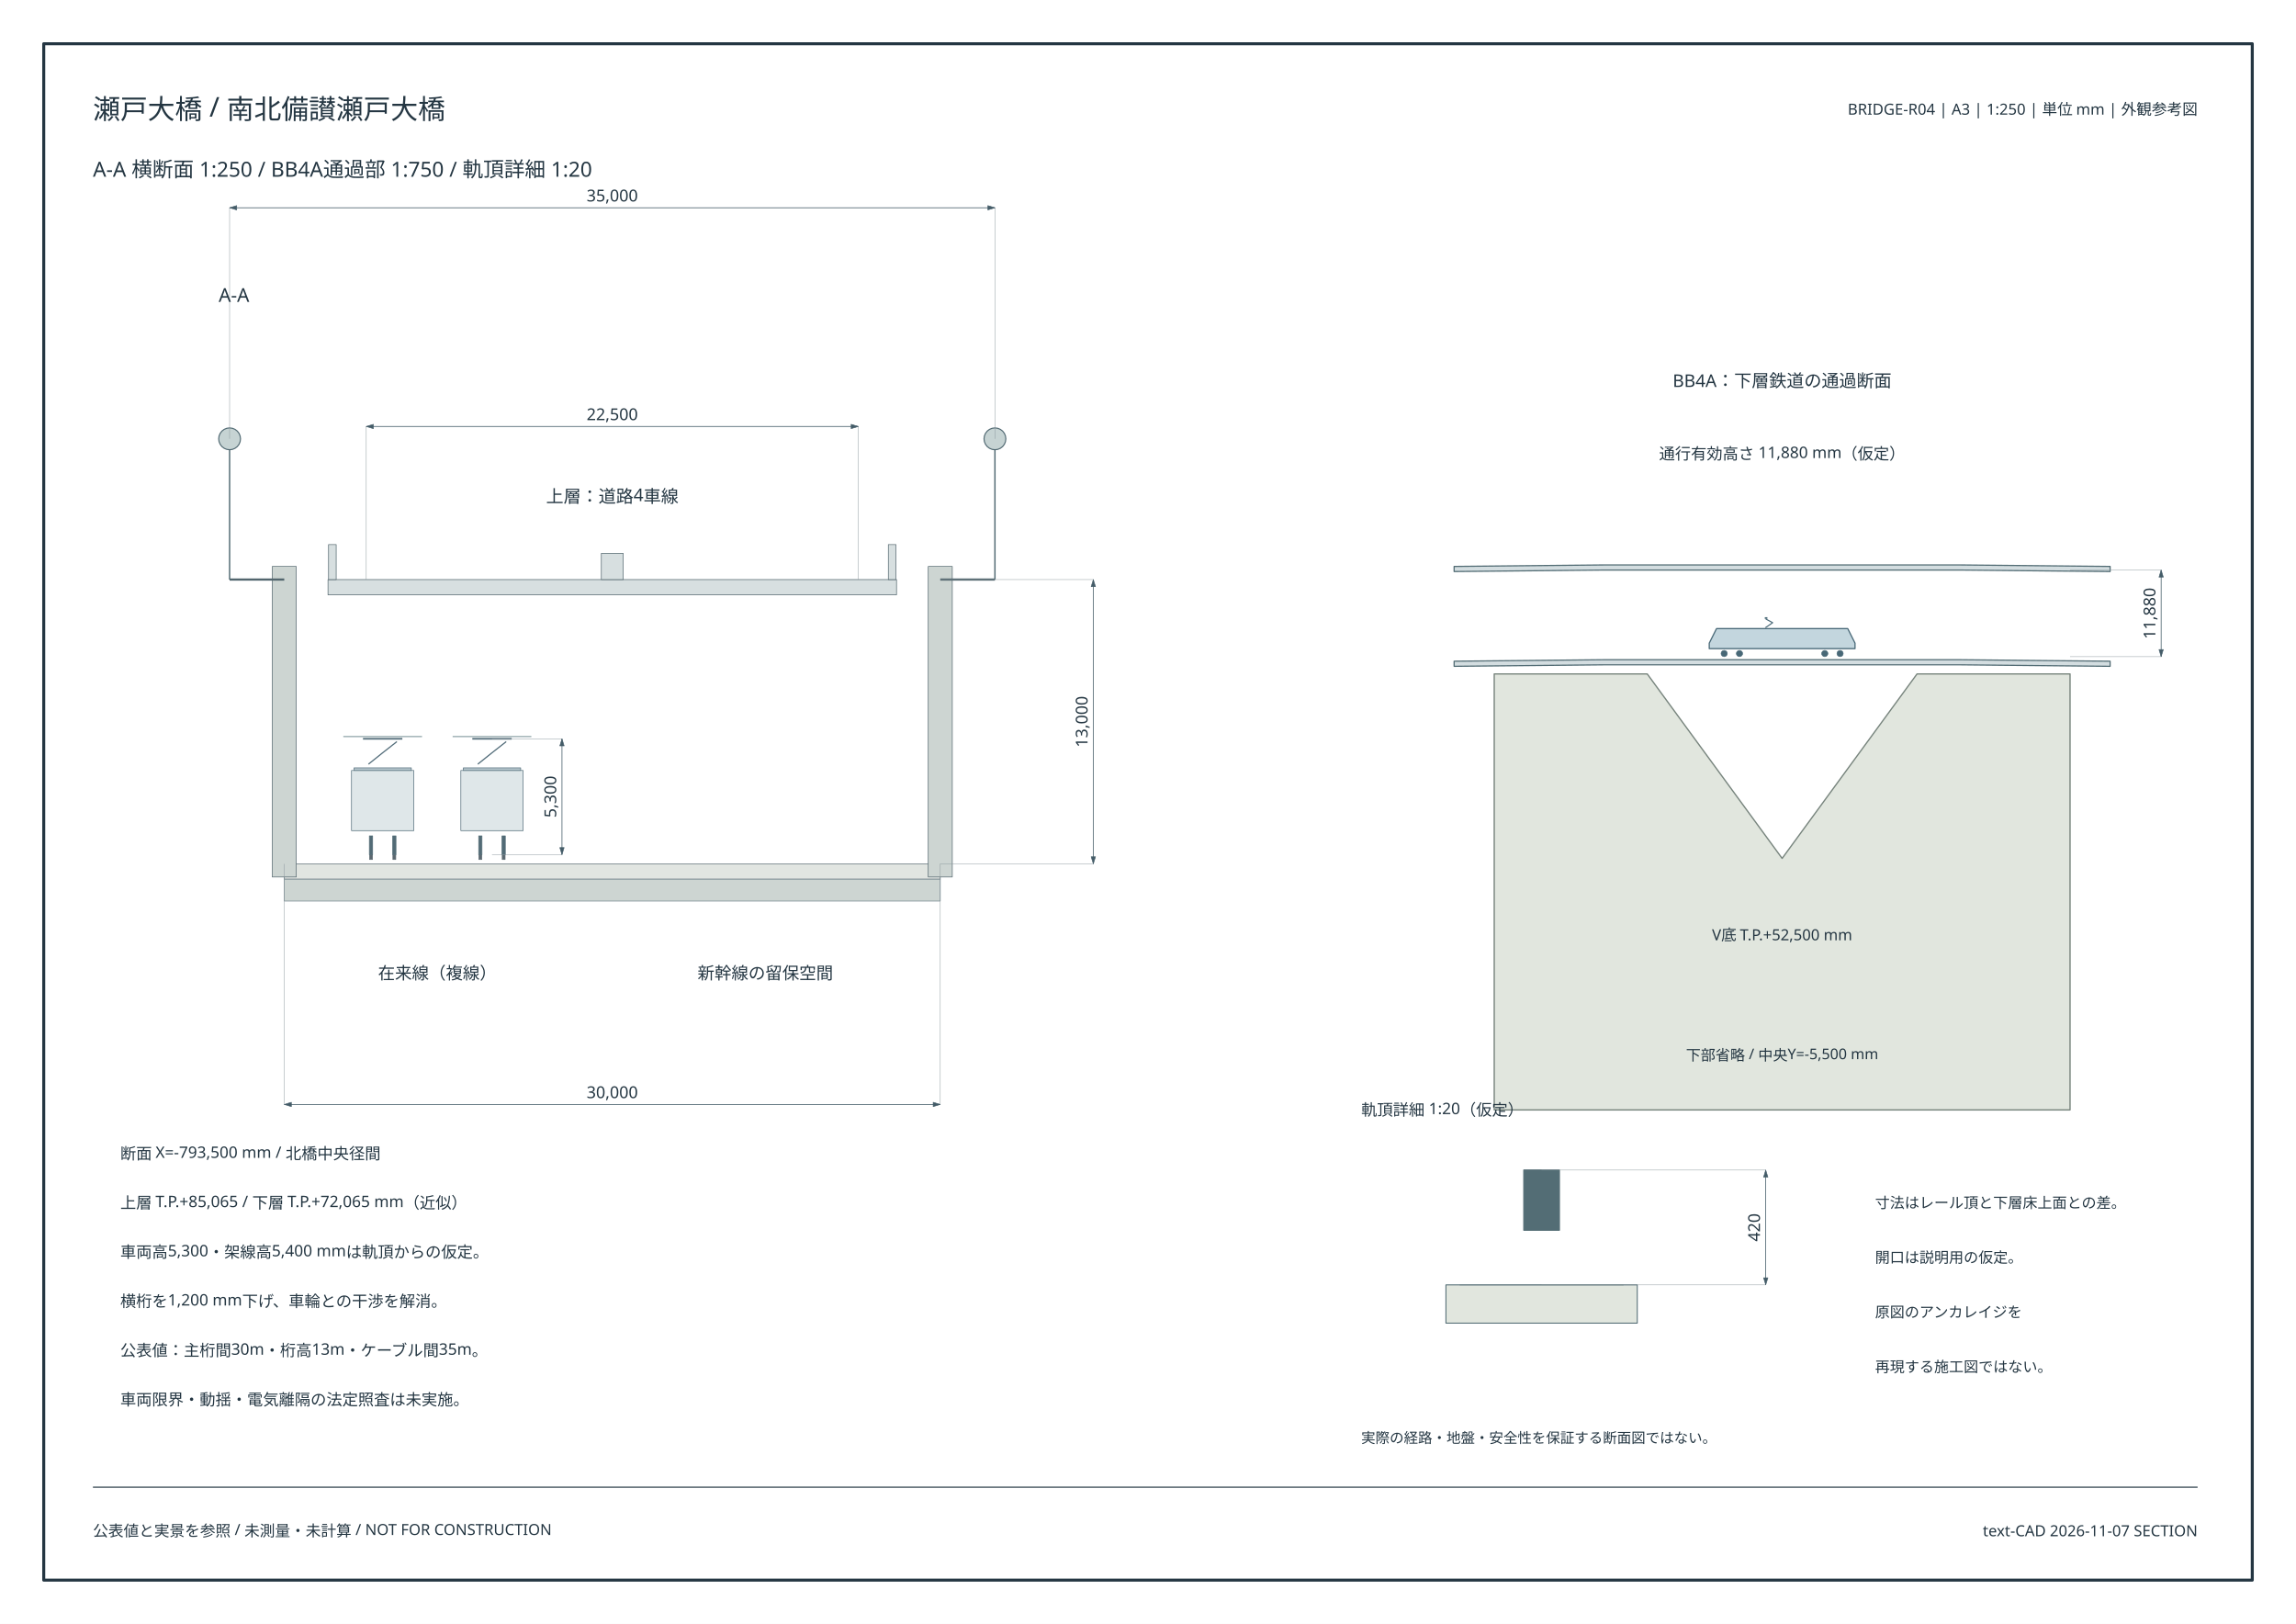
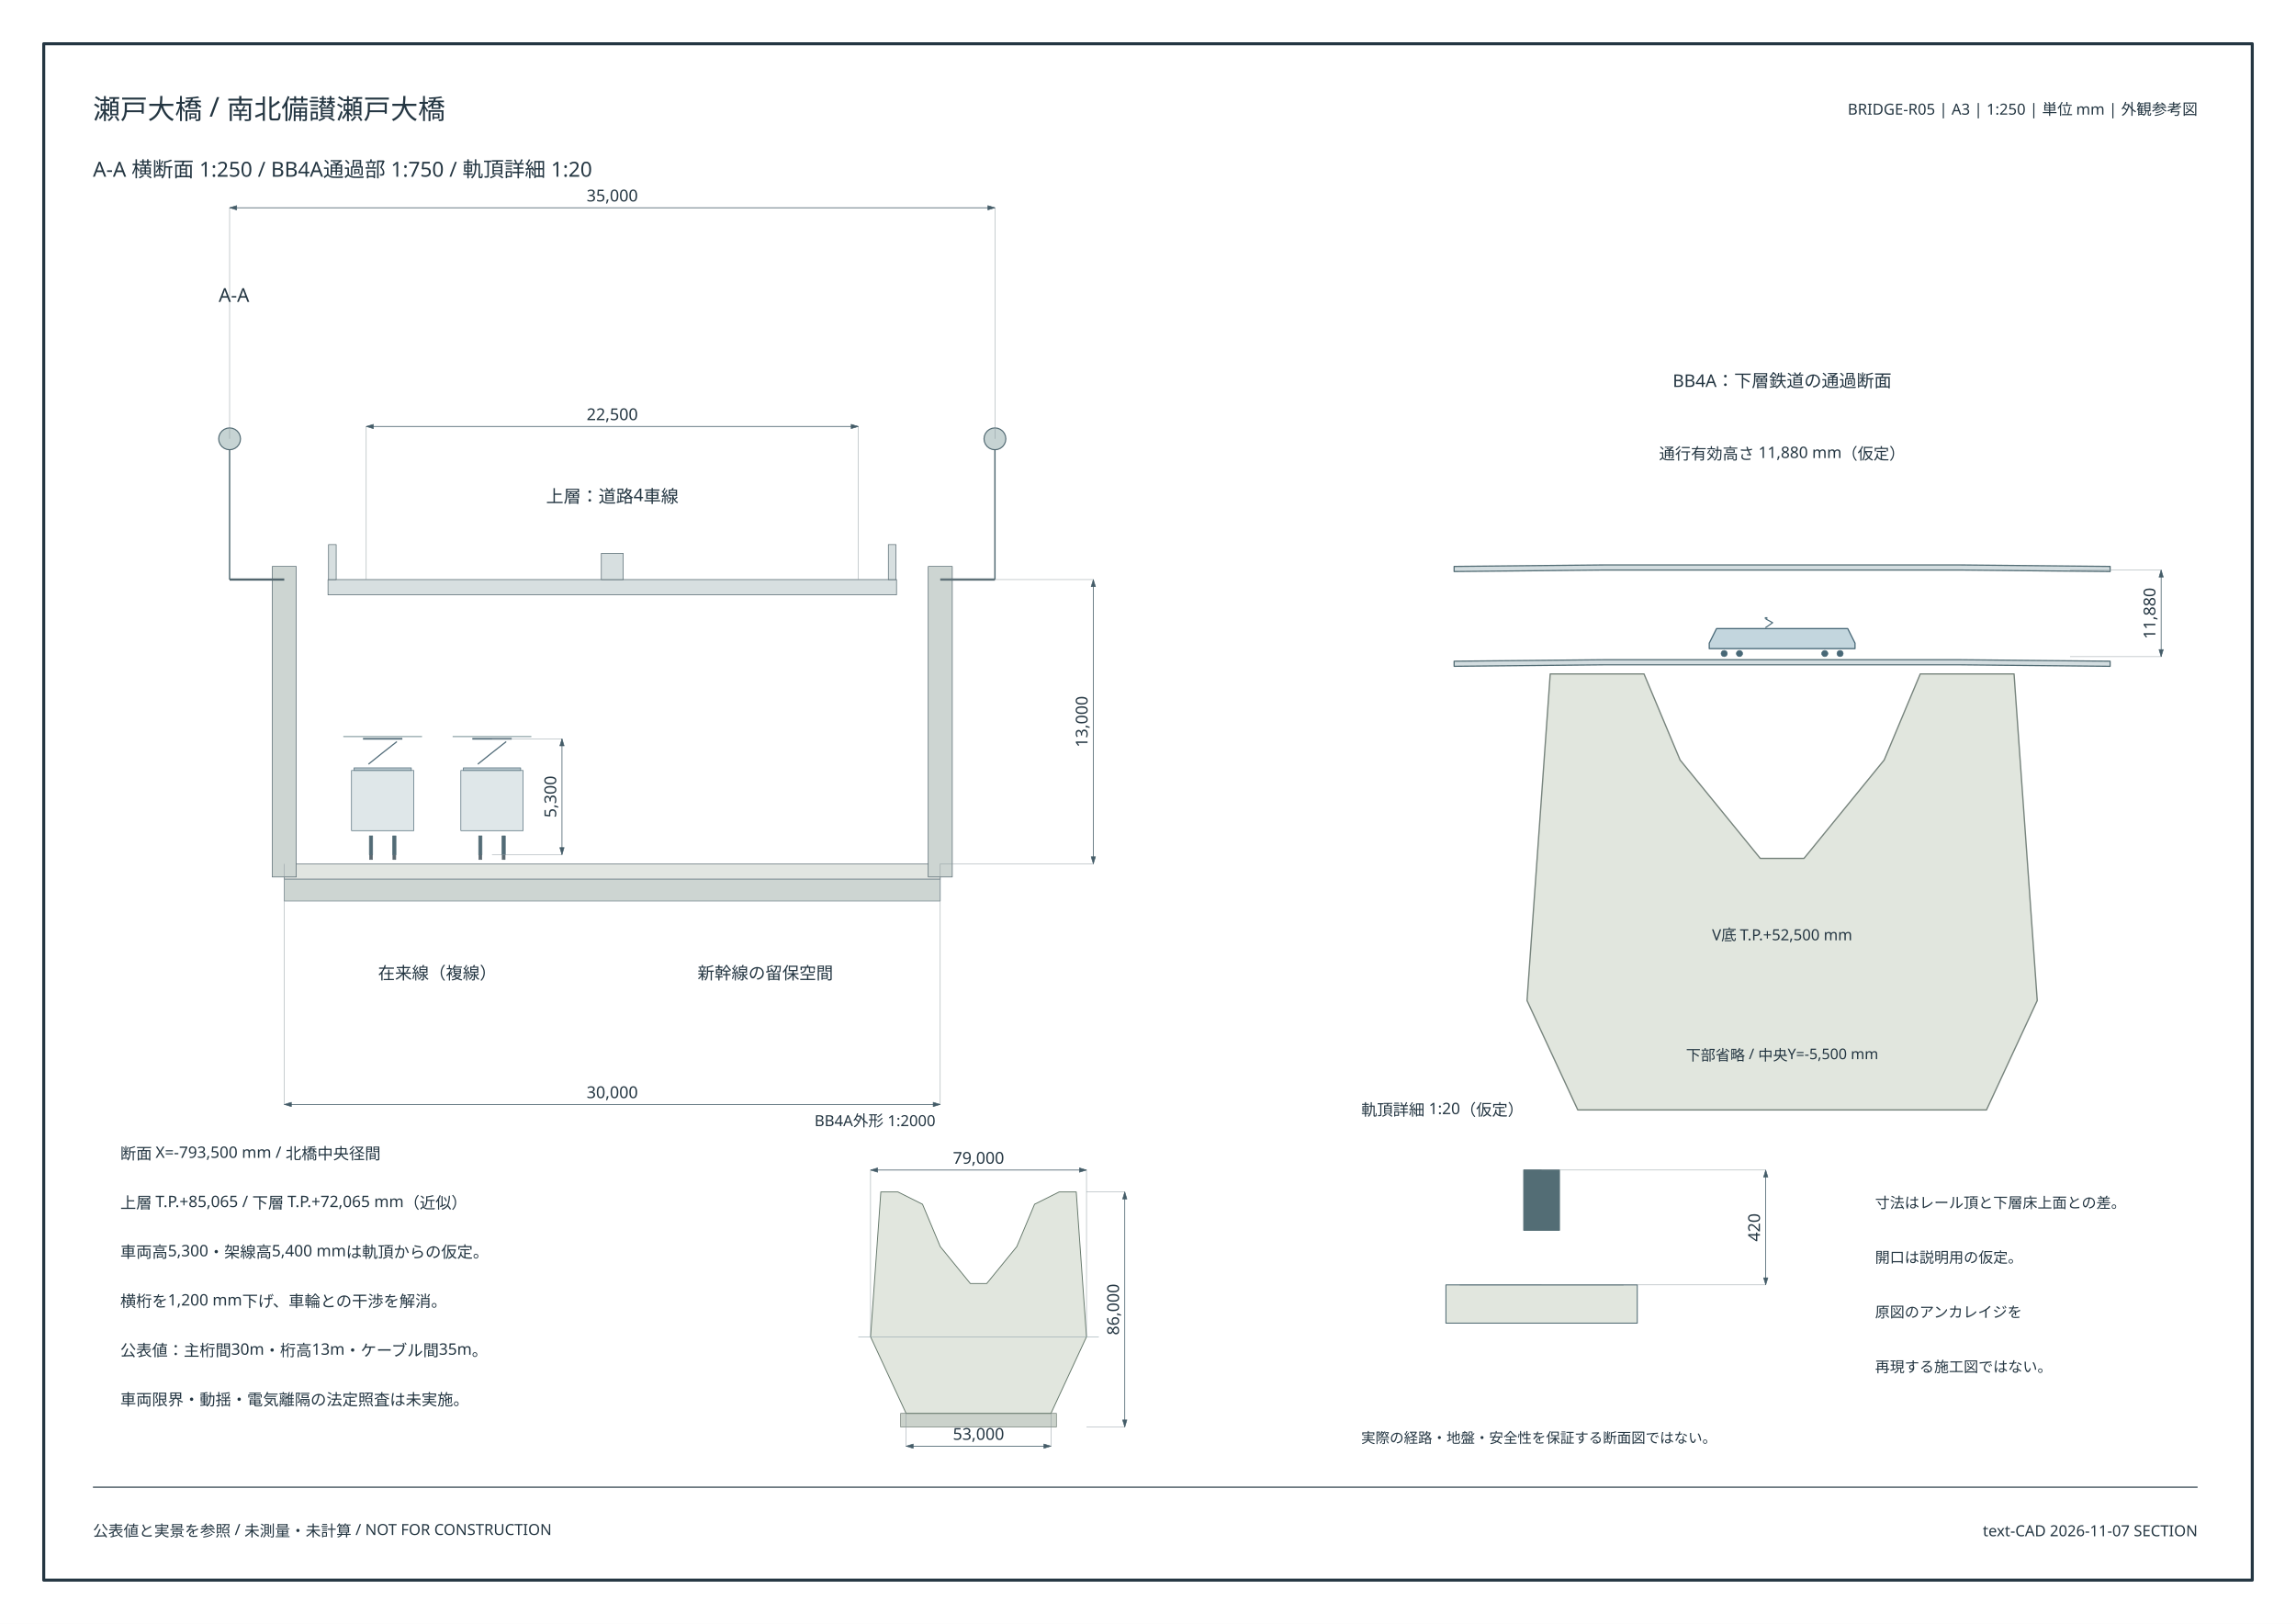
- <svg xmlns="http://www.w3.org/2000/svg" width="1680" height="1188" viewBox="0 0 1680 1188" data-units="mm" data-revision="BRIDGE-R04">
+ <svg xmlns="http://www.w3.org/2000/svg" width="1680" height="1188" viewBox="0 0 1680 1188" data-units="mm" data-revision="BRIDGE-R05">
  <style>text{font-family:"Arial Unicode MS","Noto Sans JP",sans-serif}</style>
  <rect width="1680" height="1188" fill="white" />
  <polygon points="32,1156 1648,1156 1648,32 32,32" stroke="#243642" fill="none" stroke-width="2.200" stroke-linejoin="round" />
  <text x="68" y="80" font-size="20" text-anchor="start" dominant-baseline="middle" fill="#243642">瀬戸大橋 / 南北備讃瀬戸大橋</text>
  <text x="68" y="124" font-size="15.2" text-anchor="start" dominant-baseline="middle" fill="#243642">A-A 横断面 1:250 / BB4A通過部 1:750 / 軌頂詳細 1:20</text>
-   <text x="1608" y="80" font-size="11.2" text-anchor="end" dominant-baseline="middle" fill="#243642">BRIDGE-R04  |  A3  |  1:250  |  単位 mm  |  外観参考図</text>
+   <text x="1608" y="80" font-size="11.2" text-anchor="end" dominant-baseline="middle" fill="#243642">BRIDGE-R05  |  A3  |  1:250  |  単位 mm  |  外観参考図</text>
  <polyline points="68,1088 1608,1088" stroke="#243642" fill="none" stroke-width="0.800" stroke-linejoin="round" />
  <text x="68" y="1120" font-size="11.2" text-anchor="start" dominant-baseline="middle" fill="#243642">公表値と実景を参照 / 未測量・未計算 / NOT FOR CONSTRUCTION</text>
  <text x="1608" y="1120" font-size="11.2" text-anchor="end" dominant-baseline="middle" fill="#243642">text-CAD  2026-11-07  SECTION</text>
  <polygon points="240,435.2 656,435.2 656,424 240,424" stroke="#53666E" fill="#D7DFE0" stroke-width="0.480" stroke-linejoin="round" />
  <polygon points="208,643.2 688,643.2 688,632 208,632" stroke="#53666E" fill="#E1E5E1" stroke-width="0.480" stroke-linejoin="round" />
  <polygon points="208,659.2 688,659.2 688,643.2 208,643.2" stroke="#72858C" fill="#CDD5D2" stroke-width="0.480" stroke-linejoin="round" />
  <polygon points="199.2,641.6 216.8,641.6 216.8,414.4 199.2,414.4" stroke="#53666E" fill="#CDD5D2" stroke-width="0.480" stroke-linejoin="round" />
  <polygon points="240.4,424 246,424 246,398.4 240.4,398.4" stroke="#53666E" fill="#D7DFE0" stroke-width="0.480" stroke-linejoin="round" />
  <polyline points="208,424 168,424" stroke="#53666E" fill="none" stroke-width="1.600" stroke-linejoin="round" />
  <polygon points="175.984,321.04 175.712,318.974 174.914,317.048 173.645,315.394 171.992,314.126 170.066,313.328 168,313.056 165.934,313.328 164.008,314.126 162.355,315.394 161.086,317.048 160.288,318.974 160.016,321.04 160.288,323.106 161.086,325.032 162.355,326.685 164.008,327.954 165.934,328.752 168,329.024 170.066,328.752 171.992,327.954 173.645,326.685 174.914,325.032 175.712,323.106" stroke="#526A73" fill="#C6D3D3" stroke-width="0.800" stroke-linejoin="round" />
  <polyline points="168,424 168,329.024" stroke="#526A73" fill="none" stroke-width="1.000" stroke-linejoin="round" />
  <polygon points="679.2,641.6 696.8,641.6 696.8,414.4 679.2,414.4" stroke="#53666E" fill="#CDD5D2" stroke-width="0.480" stroke-linejoin="round" />
  <polygon points="650,424 655.6,424 655.6,398.4 650,398.4" stroke="#53666E" fill="#D7DFE0" stroke-width="0.480" stroke-linejoin="round" />
  <polyline points="688,424 728,424" stroke="#53666E" fill="none" stroke-width="1.600" stroke-linejoin="round" />
  <polygon points="735.984,321.04 735.712,318.974 734.914,317.048 733.645,315.394 731.992,314.126 730.066,313.328 728,313.056 725.934,313.328 724.008,314.126 722.355,315.394 721.086,317.048 720.288,318.974 720.016,321.04 720.288,323.106 721.086,325.032 722.355,326.685 724.008,327.954 725.934,328.752 728,329.024 730.066,328.752 731.992,327.954 733.645,326.685 734.914,325.032 735.712,323.106" stroke="#526A73" fill="#C6D3D3" stroke-width="0.800" stroke-linejoin="round" />
  <polyline points="728,424 728,329.024" stroke="#526A73" fill="none" stroke-width="1.000" stroke-linejoin="round" />
  <polygon points="270.424,628.8 272.504,628.8 272.504,625.28 270.424,625.28" stroke="#5B6870" fill="#5B6870" stroke-width="0.480" stroke-linejoin="round" />
  <polygon points="270.264,625.28 272.664,625.28 272.664,611.52 270.264,611.52" stroke="#526B76" fill="#526B76" stroke-width="0.480" stroke-linejoin="round" />
  <polygon points="287.496,628.8 289.576,628.8 289.576,625.28 287.496,625.28" stroke="#5B6870" fill="#5B6870" stroke-width="0.480" stroke-linejoin="round" />
  <polygon points="287.336,625.28 289.736,625.28 289.736,611.52 287.336,611.52" stroke="#526B76" fill="#526B76" stroke-width="0.480" stroke-linejoin="round" />
  <polygon points="257.2,607.68 302.8,607.68 302.8,563.68 257.2,563.68" stroke="#536D7A" fill="#DFE7E9" stroke-width="0.480" stroke-linejoin="round" />
  <polygon points="259.024,563.68 300.976,563.68 300.976,561.76 259.024,561.76" stroke="#536D7A" fill="#B7C8CE" stroke-width="0.480" stroke-linejoin="round" />
  <polyline points="269.6,559.04 280,550.72 290.4,542.56" stroke="#536D7A" fill="none" stroke-width="0.880" stroke-linejoin="round" />
  <polyline points="265.6,540.48 294.4,540.48" stroke="#536D7A" fill="none" stroke-width="1.200" stroke-linejoin="round" />
  <polyline points="251.2,538.88 308.8,538.88" stroke="#5D7C81" fill="none" stroke-width="0.600" stroke-linejoin="round" />
  <polygon points="350.424,628.8 352.504,628.8 352.504,625.28 350.424,625.28" stroke="#5B6870" fill="#5B6870" stroke-width="0.480" stroke-linejoin="round" />
  <polygon points="350.264,625.28 352.664,625.28 352.664,611.52 350.264,611.52" stroke="#526B76" fill="#526B76" stroke-width="0.480" stroke-linejoin="round" />
  <polygon points="367.496,628.8 369.576,628.8 369.576,625.28 367.496,625.28" stroke="#5B6870" fill="#5B6870" stroke-width="0.480" stroke-linejoin="round" />
  <polygon points="367.336,625.28 369.736,625.28 369.736,611.52 367.336,611.52" stroke="#526B76" fill="#526B76" stroke-width="0.480" stroke-linejoin="round" />
  <polygon points="337.2,607.68 382.8,607.68 382.8,563.68 337.2,563.68" stroke="#536D7A" fill="#DFE7E9" stroke-width="0.480" stroke-linejoin="round" />
  <polygon points="339.024,563.68 380.976,563.68 380.976,561.76 339.024,561.76" stroke="#536D7A" fill="#B7C8CE" stroke-width="0.480" stroke-linejoin="round" />
  <polyline points="349.6,559.04 360,550.72 370.4,542.56" stroke="#536D7A" fill="none" stroke-width="0.880" stroke-linejoin="round" />
  <polyline points="345.6,540.48 374.4,540.48" stroke="#536D7A" fill="none" stroke-width="1.200" stroke-linejoin="round" />
  <polyline points="331.2,538.88 388.8,538.88" stroke="#5D7C81" fill="none" stroke-width="0.600" stroke-linejoin="round" />
  <polygon points="440,424 456,424 456,404.8 440,404.8" stroke="#53666E" fill="#D7DFE0" stroke-width="0.480" stroke-linejoin="round" />
  <polyline points="168,152 728,152" stroke="#445C68" fill="none" stroke-width="0.520" stroke-linejoin="round" />
  <polyline points="168,321.04 168,152" stroke="#8A979C" fill="none" stroke-width="0.320" stroke-linejoin="round" />
  <polyline points="728,321.04 728,152" stroke="#8A979C" fill="none" stroke-width="0.320" stroke-linejoin="round" />
  <polygon points="168,152 173.2,150.4 173.2,153.6" stroke="#445C68" fill="#445C68" stroke-width="0.400" stroke-linejoin="round" />
  <polygon points="728,152 722.8,150.4 722.8,153.6" stroke="#445C68" fill="#445C68" stroke-width="0.400" stroke-linejoin="round" />
  <text x="448" y="143.2" font-size="12" text-anchor="middle" dominant-baseline="middle" fill="#243642" data-dimension-mm="35000">35,000</text>
  <polyline points="208,808 688,808" stroke="#445C68" fill="none" stroke-width="0.520" stroke-linejoin="round" />
  <polyline points="208,632 208,808" stroke="#8A979C" fill="none" stroke-width="0.320" stroke-linejoin="round" />
  <polyline points="688,632 688,808" stroke="#8A979C" fill="none" stroke-width="0.320" stroke-linejoin="round" />
  <polygon points="208,808 213.2,806.4 213.2,809.6" stroke="#445C68" fill="#445C68" stroke-width="0.400" stroke-linejoin="round" />
  <polygon points="688,808 682.8,806.4 682.8,809.6" stroke="#445C68" fill="#445C68" stroke-width="0.400" stroke-linejoin="round" />
  <text x="448" y="799.2" font-size="12" text-anchor="middle" dominant-baseline="middle" fill="#243642" data-dimension-mm="30000">30,000</text>
  <polyline points="268,312 628,312" stroke="#445C68" fill="none" stroke-width="0.520" stroke-linejoin="round" />
  <polyline points="268,424 268,312" stroke="#8A979C" fill="none" stroke-width="0.320" stroke-linejoin="round" />
  <polyline points="628,424 628,312" stroke="#8A979C" fill="none" stroke-width="0.320" stroke-linejoin="round" />
  <polygon points="268,312 273.2,310.4 273.2,313.6" stroke="#445C68" fill="#445C68" stroke-width="0.400" stroke-linejoin="round" />
  <polygon points="628,312 622.8,310.4 622.8,313.6" stroke="#445C68" fill="#445C68" stroke-width="0.400" stroke-linejoin="round" />
  <text x="448" y="303.2" font-size="12" text-anchor="middle" dominant-baseline="middle" fill="#243642" data-dimension-mm="22500">22,500</text>
  <polyline points="800,632 800,424" stroke="#445C68" fill="none" stroke-width="0.520" stroke-linejoin="round" />
  <polyline points="688,632 800,632" stroke="#8A979C" fill="none" stroke-width="0.320" stroke-linejoin="round" />
  <polyline points="688,424 800,424" stroke="#8A979C" fill="none" stroke-width="0.320" stroke-linejoin="round" />
  <polygon points="800,632 798.4,626.8 801.6,626.8" stroke="#445C68" fill="#445C68" stroke-width="0.400" stroke-linejoin="round" />
  <polygon points="800,424 798.4,429.2 801.6,429.2" stroke="#445C68" fill="#445C68" stroke-width="0.400" stroke-linejoin="round" />
  <text x="791.6" y="528" font-size="12" text-anchor="middle" dominant-baseline="middle" fill="#243642" data-dimension-mm="13000" transform="rotate(-90 791.6 528)">13,000</text>
  <polyline points="411.2,625.28 411.2,540.48" stroke="#445C68" fill="none" stroke-width="0.520" stroke-linejoin="round" />
  <polyline points="360,625.28 411.2,625.28" stroke="#8A979C" fill="none" stroke-width="0.320" stroke-linejoin="round" />
  <polyline points="360,540.48 411.2,540.48" stroke="#8A979C" fill="none" stroke-width="0.320" stroke-linejoin="round" />
  <polygon points="411.2,625.28 409.6,620.08 412.8,620.08" stroke="#445C68" fill="#445C68" stroke-width="0.400" stroke-linejoin="round" />
  <polygon points="411.2,540.48 409.6,545.68 412.8,545.68" stroke="#445C68" fill="#445C68" stroke-width="0.400" stroke-linejoin="round" />
  <text x="402.8" y="582.88" font-size="12" text-anchor="middle" dominant-baseline="middle" fill="#243642" data-dimension-mm="5300" transform="rotate(-90 402.8 582.88)">5,300</text>
  <text x="448" y="363.2" font-size="12.8" text-anchor="middle" dominant-baseline="middle" fill="#243642">上層：道路4車線</text>
  <text x="320" y="712" font-size="12.4" text-anchor="middle" dominant-baseline="middle" fill="#243642">在来線（複線）</text>
  <text x="560" y="712" font-size="12.4" text-anchor="middle" dominant-baseline="middle" fill="#243642">新幹線の留保空間</text>
  <text x="160" y="216" font-size="14" text-anchor="start" dominant-baseline="middle" fill="#243642">A-A</text>
  <text x="88" y="844" font-size="11.6" text-anchor="start" dominant-baseline="middle" fill="#243642">断面 X=-793,500 mm / 北橋中央径間</text>
  <text x="88" y="880" font-size="11.6" text-anchor="start" dominant-baseline="middle" fill="#243642">上層 T.P.+85,065 / 下層 T.P.+72,065 mm（近似）</text>
  <text x="88" y="916" font-size="11.6" text-anchor="start" dominant-baseline="middle" fill="#243642">車両高5,300・架線高5,400 mmは軌頂からの仮定。</text>
  <text x="88" y="952" font-size="11.6" text-anchor="start" dominant-baseline="middle" fill="#243642">横桁を1,200 mm下げ、車輪との干渉を解消。</text>
  <text x="88" y="988" font-size="11.6" text-anchor="start" dominant-baseline="middle" fill="#243642">公表値：主桁間30m・桁高13m・ケーブル間35m。</text>
  <text x="88" y="1024" font-size="11.6" text-anchor="start" dominant-baseline="middle" fill="#243642">車両限界・動揺・電気離隔の法定照査は未実施。</text>
-   <polygon points="1093.333,812 1514.667,812 1514.667,493.04 1402.702,493.04 1304,628 1205.298,493.04 1093.333,493.04" stroke="#77847D" fill="#E1E6DE" stroke-width="0.960" stroke-linejoin="round" />
+   <polygon points="1453.524,812 1490.667,732 1474.667,506.987 1473.699,493.04 1405.069,493.04 1378.667,556 1320,628 1288,628 1229.333,556 1202.931,493.04 1134.301,493.04 1133.333,506.987 1117.333,732 1154.476,812" stroke="#77847D" fill="#E1E6DE" stroke-width="0.960" stroke-linejoin="round" />
  <polygon points="1064,414.4 1173.333,413.307 1434.667,413.307 1544,414.4 1544,418.133 1434.667,417.04 1173.333,417.04 1064,418.133" stroke="#536D75" fill="#D3DDE0" stroke-width="0.880" stroke-linejoin="round" />
  <polygon points="1064,483.733 1173.333,482.64 1434.667,482.64 1544,483.733 1544,487.467 1434.667,486.373 1173.333,486.373 1064,487.467" stroke="#536D75" fill="#D3DDE0" stroke-width="0.880" stroke-linejoin="round" />
  <polygon points="1250.667,474.533 1250.667,470.533 1256,459.867 1352,459.867 1357.333,470.533 1357.333,474.533" stroke="#486877" fill="#C3D6DE" stroke-width="0.880" stroke-linejoin="round" />
  <polyline points="1291.733,459.227 1297.067,455.547 1292,452.827" stroke="#486877" fill="none" stroke-width="0.800" stroke-linejoin="round" />
  <polyline points="1291.307,452.133 1293.227,452.133" stroke="#486877" fill="none" stroke-width="1.200" stroke-linejoin="round" />
  <polygon points="1263.893,478.107 1263.719,477.229 1263.222,476.485 1262.478,475.988 1261.6,475.813 1260.722,475.988 1259.978,476.485 1259.481,477.229 1259.307,478.107 1259.481,478.984 1259.978,479.728 1260.722,480.225 1261.6,480.4 1262.478,480.225 1263.222,479.728 1263.719,478.984" stroke="#486877" fill="#486877" stroke-width="0.400" stroke-linejoin="round" />
  <polygon points="1275.093,478.107 1274.919,477.229 1274.422,476.485 1273.678,475.988 1272.8,475.813 1271.922,475.988 1271.178,476.485 1270.681,477.229 1270.507,478.107 1270.681,478.984 1271.178,479.728 1271.922,480.225 1272.8,480.4 1273.678,480.225 1274.422,479.728 1274.919,478.984" stroke="#486877" fill="#486877" stroke-width="0.400" stroke-linejoin="round" />
  <polygon points="1337.493,478.107 1337.319,477.229 1336.822,476.485 1336.078,475.988 1335.2,475.813 1334.322,475.988 1333.578,476.485 1333.081,477.229 1332.907,478.107 1333.081,478.984 1333.578,479.728 1334.322,480.225 1335.2,480.4 1336.078,480.225 1336.822,479.728 1337.319,478.984" stroke="#486877" fill="#486877" stroke-width="0.400" stroke-linejoin="round" />
  <polygon points="1348.693,478.107 1348.519,477.229 1348.022,476.485 1347.278,475.988 1346.4,475.813 1345.522,475.988 1344.778,476.485 1344.281,477.229 1344.107,478.107 1344.281,478.984 1344.778,479.728 1345.522,480.225 1346.4,480.4 1347.278,480.225 1348.022,479.728 1348.519,478.984" stroke="#486877" fill="#486877" stroke-width="0.400" stroke-linejoin="round" />
  <polyline points="1581.333,480.4 1581.333,417.04" stroke="#445C68" fill="none" stroke-width="0.520" stroke-linejoin="round" />
  <polyline points="1514.667,480.4 1581.333,480.4" stroke="#8A979C" fill="none" stroke-width="0.320" stroke-linejoin="round" />
  <polyline points="1514.667,417.04 1581.333,417.04" stroke="#8A979C" fill="none" stroke-width="0.320" stroke-linejoin="round" />
  <polygon points="1581.333,480.4 1579.733,475.2 1582.933,475.2" stroke="#445C68" fill="#445C68" stroke-width="0.400" stroke-linejoin="round" />
  <polygon points="1581.333,417.04 1579.733,422.24 1582.933,422.24" stroke="#445C68" fill="#445C68" stroke-width="0.400" stroke-linejoin="round" />
  <text x="1572.933" y="448.72" font-size="12" text-anchor="middle" dominant-baseline="middle" fill="#243642" data-dimension-mm="11880" transform="rotate(-90 1572.933 448.72)">11,880</text>
  <text x="1304" y="278.667" font-size="12.8" text-anchor="middle" dominant-baseline="middle" fill="#243642">BB4A：下層鉄道の通過断面</text>
  <text x="1304" y="332" font-size="11.6" text-anchor="middle" dominant-baseline="middle" fill="#243642">通行有効高さ 11,880 mm（仮定）</text>
  <text x="1304" y="684" font-size="11.2" text-anchor="middle" dominant-baseline="middle" fill="#243642">V底 T.P.+52,500 mm</text>
  <text x="1304" y="772" font-size="10.8" text-anchor="middle" dominant-baseline="middle" fill="#243642">下部省略 / 中央Y=-5,500 mm</text>
  <text x="996" y="1052" font-size="10.4" text-anchor="start" dominant-baseline="middle" fill="#243642">実際の経路・地盤・安全性を保証する断面図ではない。</text>
  <polygon points="1058,968 1198,968 1198,940 1058,940" stroke="#536D75" fill="#E1E6DE" stroke-width="0.720" stroke-linejoin="round" />
  <polygon points="1115,900 1141,900 1141,856 1115,856" stroke="#536D75" fill="#536D75" stroke-width="0.880" stroke-linejoin="round" />
  <polyline points="1068,940 1188,940" stroke="#72858C" fill="none" stroke-width="0.640" stroke-linejoin="round" />
  <polyline points="1292,940 1292,856" stroke="#445C68" fill="none" stroke-width="0.520" stroke-linejoin="round" />
  <polyline points="1128,940 1292,940" stroke="#8A979C" fill="none" stroke-width="0.320" stroke-linejoin="round" />
  <polyline points="1128,856 1292,856" stroke="#8A979C" fill="none" stroke-width="0.320" stroke-linejoin="round" />
  <polygon points="1292,940 1290.4,934.8 1293.6,934.8" stroke="#445C68" fill="#445C68" stroke-width="0.400" stroke-linejoin="round" />
  <polygon points="1292,856 1290.4,861.2 1293.6,861.2" stroke="#445C68" fill="#445C68" stroke-width="0.400" stroke-linejoin="round" />
  <text x="1283.6" y="898" font-size="12" text-anchor="middle" dominant-baseline="middle" fill="#243642" data-dimension-mm="420" transform="rotate(-90 1283.6 898)">420</text>
  <text x="996" y="812" font-size="11.6" text-anchor="start" dominant-baseline="middle" fill="#243642">軌頂詳細 1:20（仮定）</text>
  <text x="1372" y="880" font-size="10.8" text-anchor="start" dominant-baseline="middle" fill="#243642">寸法はレール頂と下層床上面との差。</text>
  <text x="1372" y="920" font-size="10.8" text-anchor="start" dominant-baseline="middle" fill="#243642">開口は説明用の仮定。</text>
  <text x="1372" y="960" font-size="10.8" text-anchor="start" dominant-baseline="middle" fill="#243642">原図のアンカレイジを</text>
  <text x="1372" y="1000" font-size="10.8" text-anchor="start" dominant-baseline="middle" fill="#243642">再現する施工図ではない。</text>
+   <polygon points="659,1044 773,1044 773,1034 659,1034" stroke="#758179" fill="#CBD2CB" stroke-width="0.480" stroke-linejoin="round" />
+   <polygon points="663,1034 769,1034 795,978 789,893.62 787.5,872 775,872 757,881 744,912 722,939 710,939 688,912 675,881 657,872 644.5,872 643,893.62 637,978" stroke="#64776A" fill="#E1E6DE" stroke-width="0.640" stroke-linejoin="round" />
+   <polyline points="628,978 804,978" stroke="#92A5AC" fill="none" stroke-width="0.400" stroke-linejoin="round" />
+   <polyline points="637,856 795,856" stroke="#445C68" fill="none" stroke-width="0.520" stroke-linejoin="round" />
+   <polyline points="637,978 637,856" stroke="#8A979C" fill="none" stroke-width="0.320" stroke-linejoin="round" />
+   <polyline points="795,978 795,856" stroke="#8A979C" fill="none" stroke-width="0.320" stroke-linejoin="round" />
+   <polygon points="637,856 642.2,854.4 642.2,857.6" stroke="#445C68" fill="#445C68" stroke-width="0.400" stroke-linejoin="round" />
+   <polygon points="795,856 789.8,854.4 789.8,857.6" stroke="#445C68" fill="#445C68" stroke-width="0.400" stroke-linejoin="round" />
+   <text x="716" y="847.2" font-size="12" text-anchor="middle" dominant-baseline="middle" fill="#243642" data-dimension-mm="79000">79,000</text>
+   <polyline points="663,1058 769,1058" stroke="#445C68" fill="none" stroke-width="0.520" stroke-linejoin="round" />
+   <polyline points="663,1034 663,1058" stroke="#8A979C" fill="none" stroke-width="0.320" stroke-linejoin="round" />
+   <polyline points="769,1034 769,1058" stroke="#8A979C" fill="none" stroke-width="0.320" stroke-linejoin="round" />
+   <polygon points="663,1058 668.2,1056.4 668.2,1059.6" stroke="#445C68" fill="#445C68" stroke-width="0.400" stroke-linejoin="round" />
+   <polygon points="769,1058 763.8,1056.4 763.8,1059.6" stroke="#445C68" fill="#445C68" stroke-width="0.400" stroke-linejoin="round" />
+   <text x="716" y="1049.2" font-size="12" text-anchor="middle" dominant-baseline="middle" fill="#243642" data-dimension-mm="53000">53,000</text>
+   <polyline points="823,1044 823,872" stroke="#445C68" fill="none" stroke-width="0.520" stroke-linejoin="round" />
+   <polyline points="795,1044 823,1044" stroke="#8A979C" fill="none" stroke-width="0.320" stroke-linejoin="round" />
+   <polyline points="795,872 823,872" stroke="#8A979C" fill="none" stroke-width="0.320" stroke-linejoin="round" />
+   <polygon points="823,1044 821.4,1038.8 824.6,1038.8" stroke="#445C68" fill="#445C68" stroke-width="0.400" stroke-linejoin="round" />
+   <polygon points="823,872 821.4,877.2 824.6,877.2" stroke="#445C68" fill="#445C68" stroke-width="0.400" stroke-linejoin="round" />
+   <text x="814.6" y="958" font-size="12" text-anchor="middle" dominant-baseline="middle" fill="#243642" data-dimension-mm="86000" transform="rotate(-90 814.6 958)">86,000</text>
+   <text x="596" y="820" font-size="11.2" text-anchor="start" dominant-baseline="middle" fill="#243642">BB4A外形 1:2000</text>
</svg>
